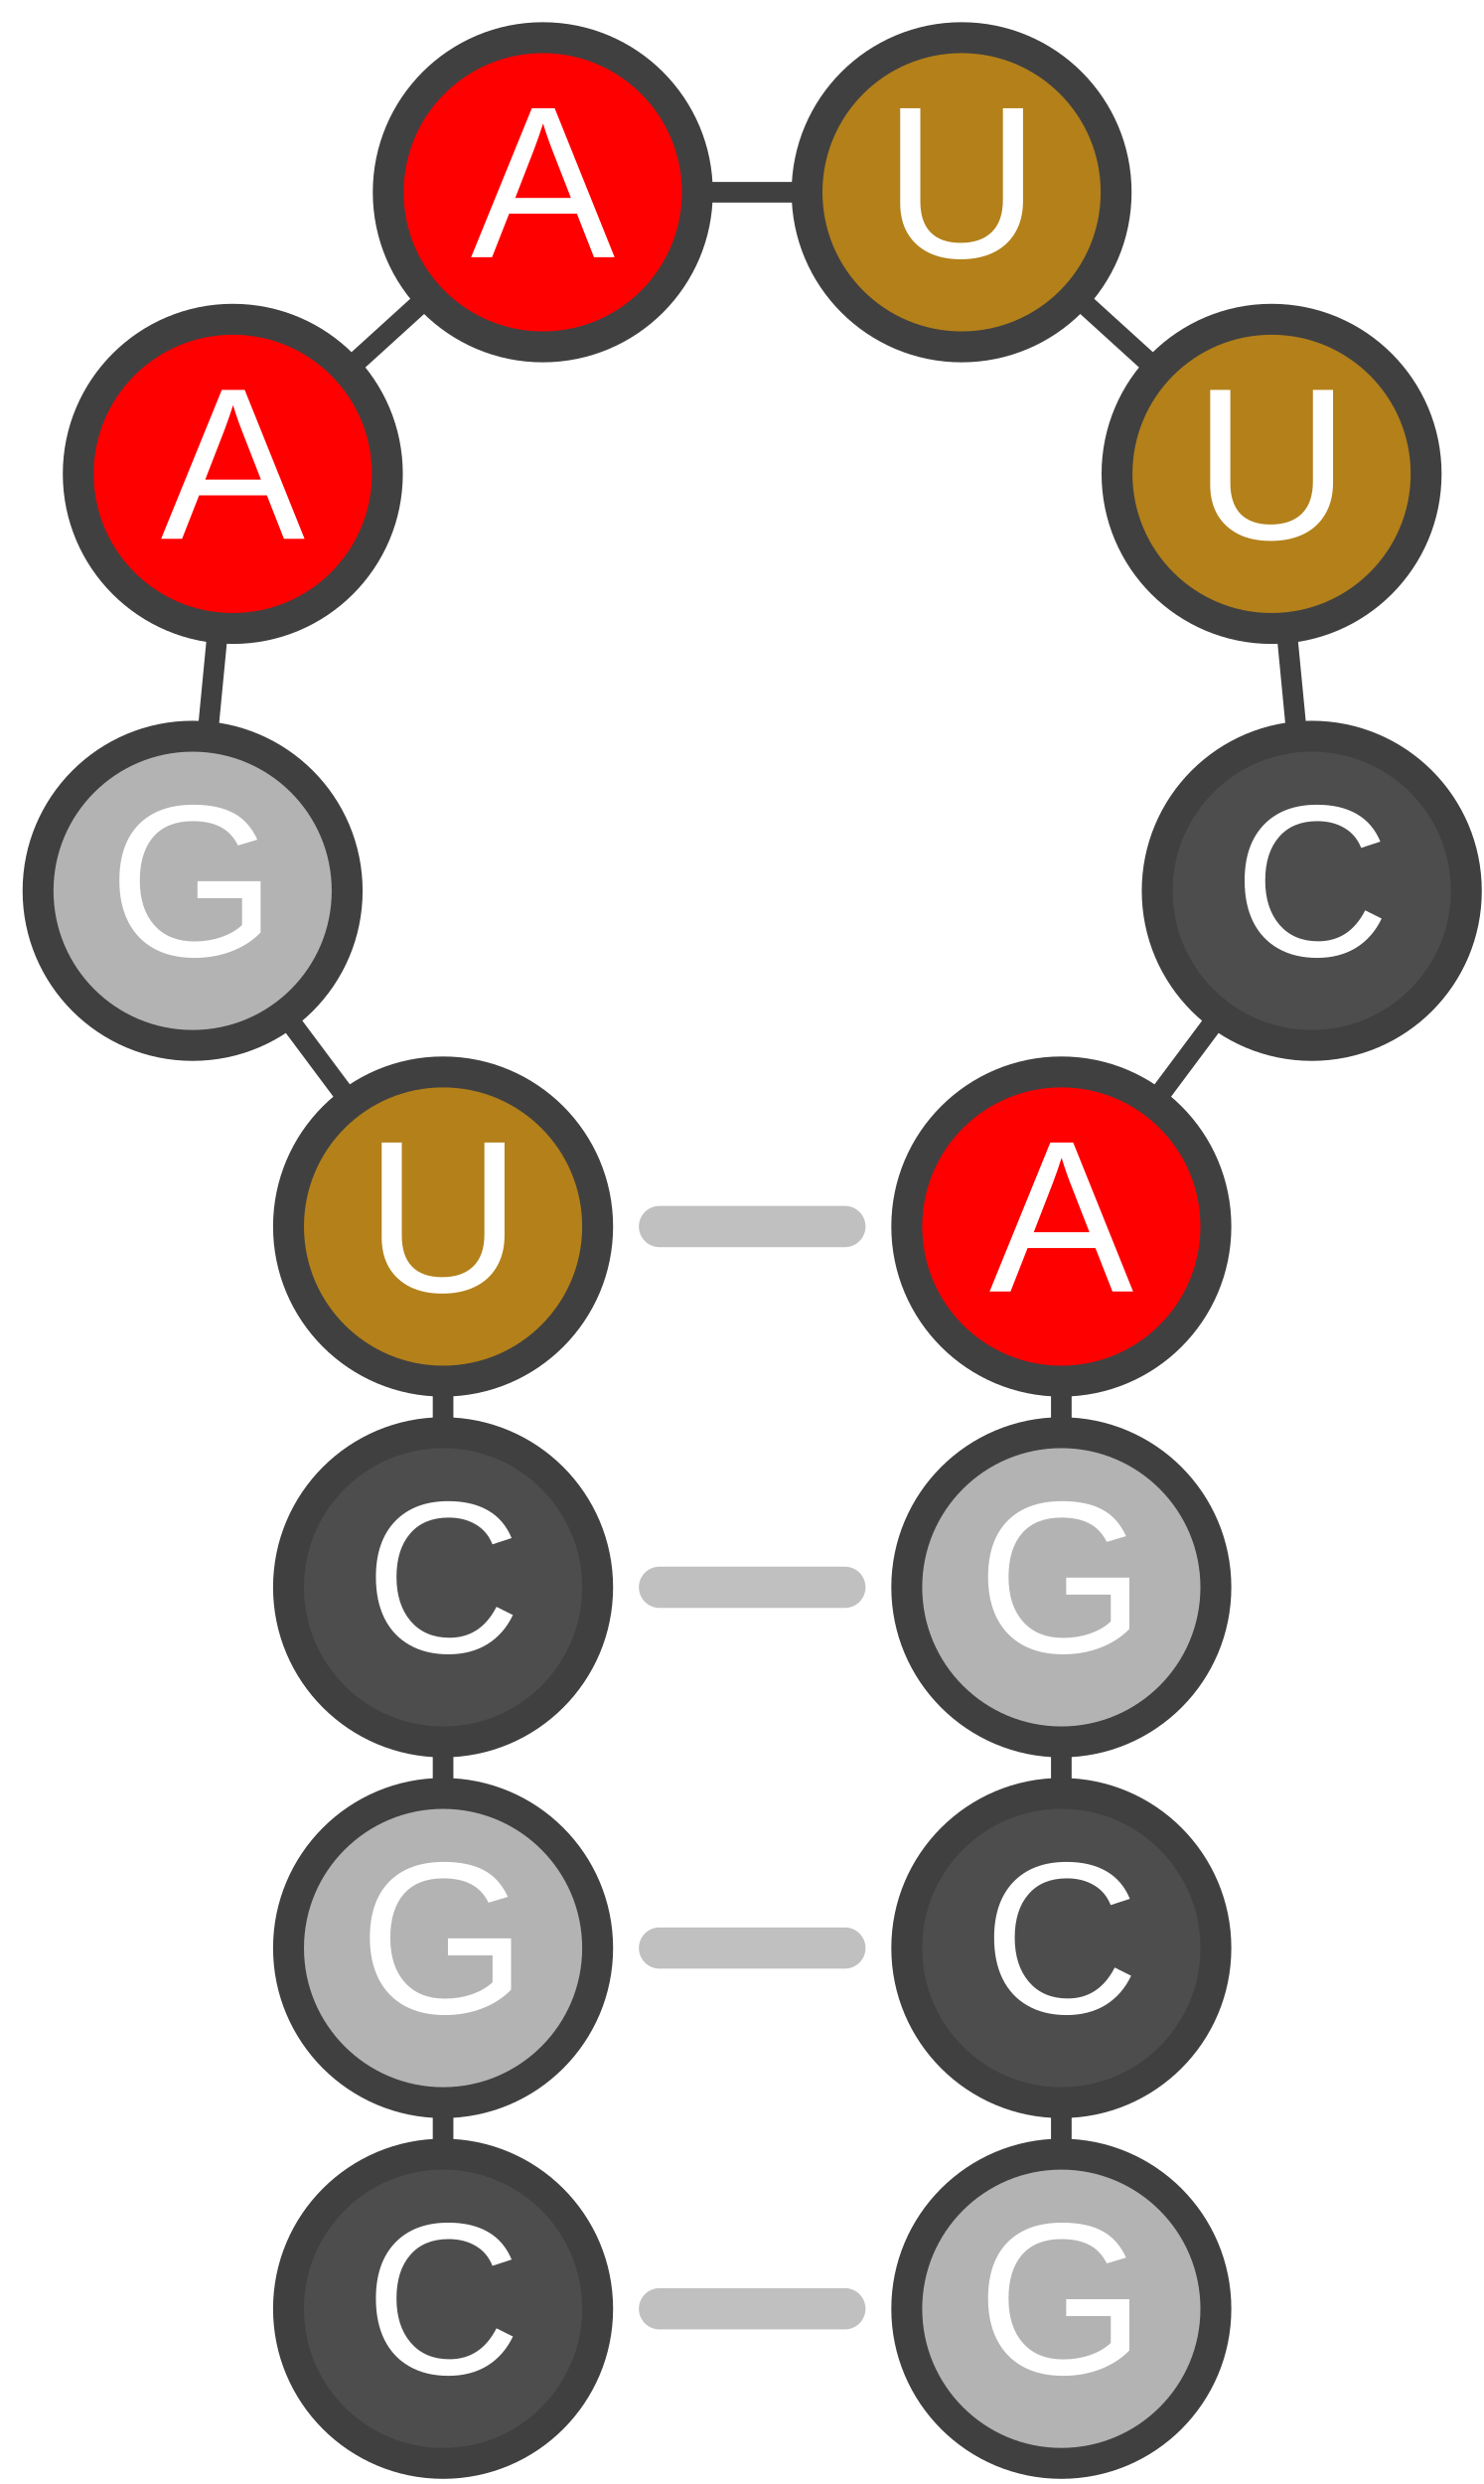
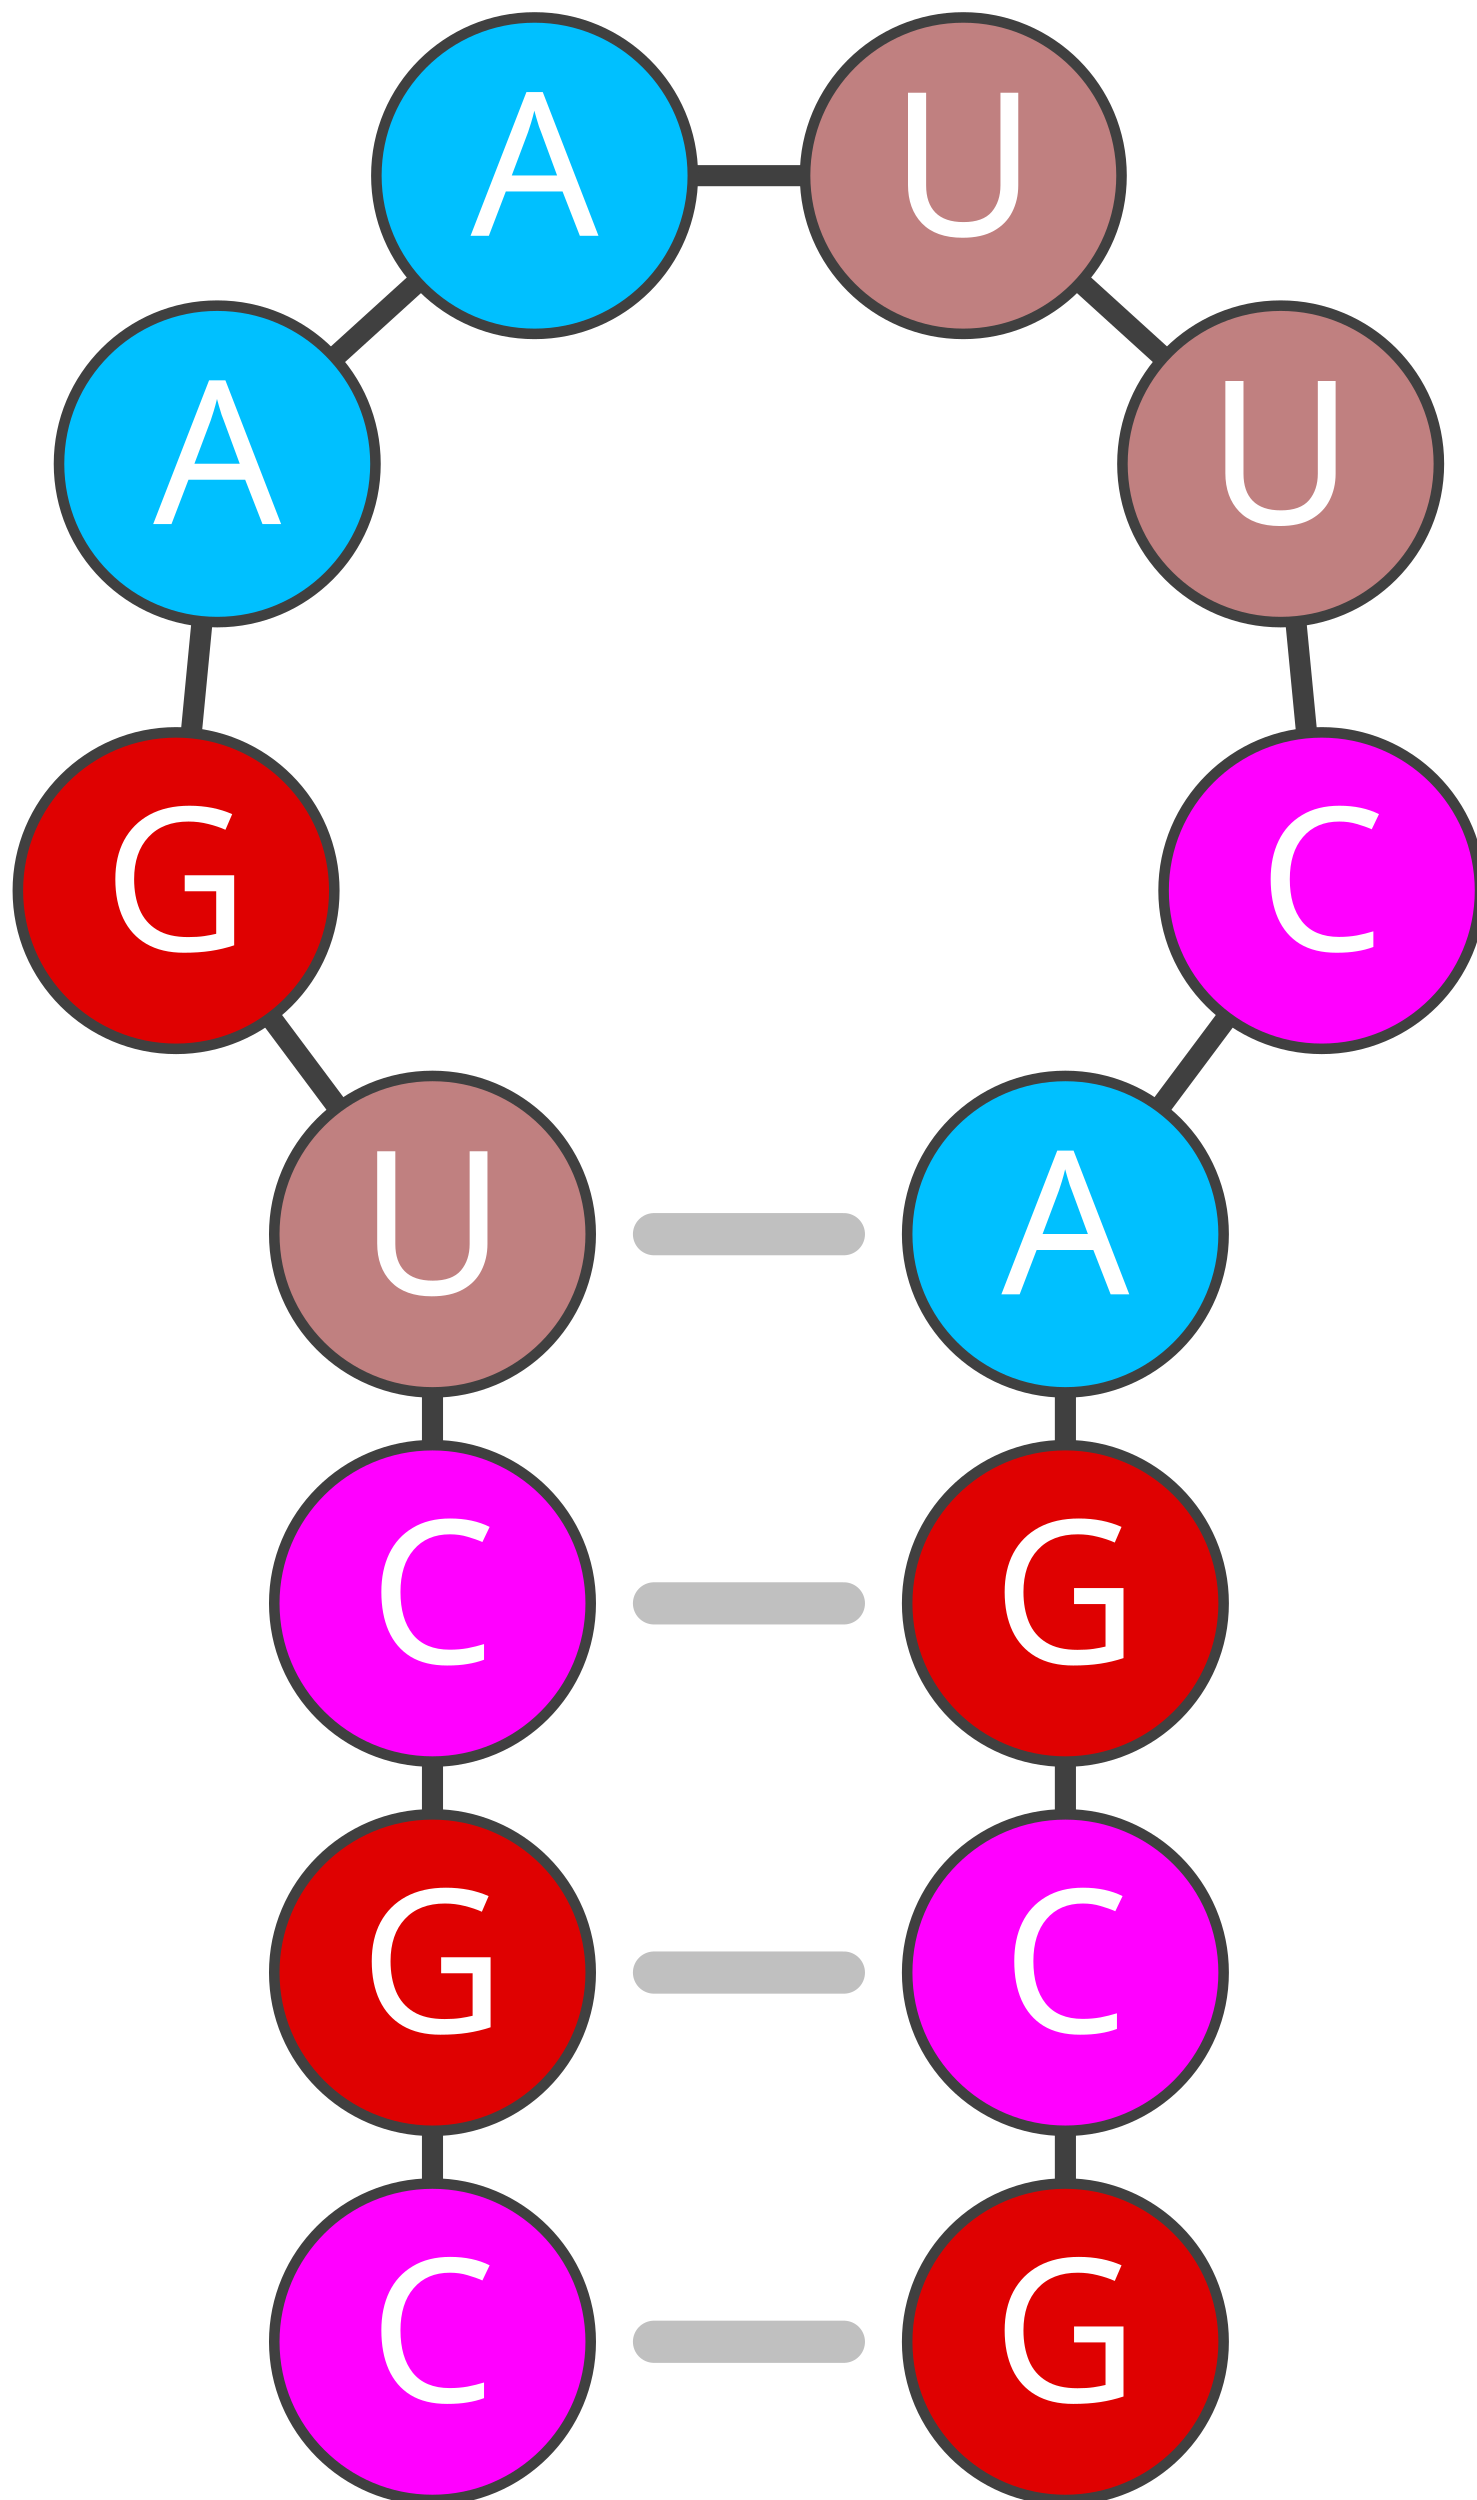
- <svg xmlns="http://www.w3.org/2000/svg" viewBox="0 0 144 241">
-   <path d="M64.0,189.0l18.0,0.0" style="fill:none;stroke:rgb(192, 192, 192);stroke-width:4;stroke-linecap:round;" />
-   <path d="M64.0,154.0l18.0,0.0" style="fill:none;stroke:rgb(192, 192, 192);stroke-width:4;stroke-linecap:round;" />
-   <path d="M64.0,224.0l18.0,0.0" style="fill:none;stroke:rgb(192, 192, 192);stroke-width:4;stroke-linecap:round;" />
-   <path d="M64.0,119.0l18.0,0.0" style="fill:none;stroke:rgb(192, 192, 192);stroke-width:4;stroke-linecap:round;" />
-   <path d="M43.0,209.0l0.0,-5.0" style="fill:none;stroke:rgb(64, 64, 64);stroke-width:2;" />
-   <path d="M43.0,174.0l0.0,-5.0" style="fill:none;stroke:rgb(64, 64, 64);stroke-width:2;" />
-   <path d="M43.0,139.0l0.0,-5.0" style="fill:none;stroke:rgb(64, 64, 64);stroke-width:2;" />
-   <path d="M34.028,106.979l-6.365,-8.528" style="fill:none;stroke:rgb(64, 64, 64);stroke-width:2;" />
-   <path d="M20.132,71.499l1.022,-10.592" style="fill:none;stroke:rgb(64, 64, 64);stroke-width:2;" />
-   <path d="M33.698,35.892l7.877,-7.154" style="fill:none;stroke:rgb(64, 64, 64);stroke-width:2;" />
-   <path d="M67.679,18.653l10.641,0.0" style="fill:none;stroke:rgb(64, 64, 64);stroke-width:2;" />
-   <path d="M104.425,28.738l7.877,7.154" style="fill:none;stroke:rgb(64, 64, 64);stroke-width:2;" />
-   <path d="M124.847,60.907l1.022,10.592" style="fill:none;stroke:rgb(64, 64, 64);stroke-width:2;" />
-   <path d="M118.337,98.451l-6.365,8.528" style="fill:none;stroke:rgb(64, 64, 64);stroke-width:2;" />
-   <path d="M103.0,134.0l0.0,5.0" style="fill:none;stroke:rgb(64, 64, 64);stroke-width:2;" />
-   <path d="M103.0,169.0l0.0,5.0" style="fill:none;stroke:rgb(64, 64, 64);stroke-width:2;" />
-   <path d="M103.0,204.0l0.0,5.0" style="fill:none;stroke:rgb(64, 64, 64);stroke-width:2;" />
+ <svg xmlns="http://www.w3.org/2000/svg" viewBox="0 0 140 237">
+   <path d="M62.0,222.0l18.0,0.0" style="fill:none;stroke:rgb(192, 192, 192);stroke-width:4;stroke-linecap:round;" />
+   <path d="M62.0,117.0l18.0,0.0" style="fill:none;stroke:rgb(192, 192, 192);stroke-width:4;stroke-linecap:round;" />
+   <path d="M62.0,187.0l18.0,0.0" style="fill:none;stroke:rgb(192, 192, 192);stroke-width:4;stroke-linecap:round;" />
+   <path d="M62.0,152.0l18.0,0.0" style="fill:none;stroke:rgb(192, 192, 192);stroke-width:4;stroke-linecap:round;" />
+   <path d="M41.0,207.0l0.0,-5.0" style="fill:none;stroke:rgb(64, 64, 64);stroke-width:2;" />
+   <path d="M41.0,172.0l0.0,-5.0" style="fill:none;stroke:rgb(64, 64, 64);stroke-width:2;" />
+   <path d="M41.0,137.0l0.0,-5.0" style="fill:none;stroke:rgb(64, 64, 64);stroke-width:2;" />
+   <path d="M32.028,104.979l-6.365,-8.528" style="fill:none;stroke:rgb(64, 64, 64);stroke-width:2;" />
+   <path d="M18.132,69.499l1.022,-10.592" style="fill:none;stroke:rgb(64, 64, 64);stroke-width:2;" />
+   <path d="M31.698,33.892l7.877,-7.154" style="fill:none;stroke:rgb(64, 64, 64);stroke-width:2;" />
+   <path d="M65.679,16.653l10.641,0.0" style="fill:none;stroke:rgb(64, 64, 64);stroke-width:2;" />
+   <path d="M102.425,26.738l7.877,7.154" style="fill:none;stroke:rgb(64, 64, 64);stroke-width:2;" />
+   <path d="M122.847,58.907l1.022,10.592" style="fill:none;stroke:rgb(64, 64, 64);stroke-width:2;" />
+   <path d="M116.337,96.451l-6.365,8.528" style="fill:none;stroke:rgb(64, 64, 64);stroke-width:2;" />
+   <path d="M101.0,132.0l0.0,5.0" style="fill:none;stroke:rgb(64, 64, 64);stroke-width:2;" />
+   <path d="M101.0,167.0l0.0,5.0" style="fill:none;stroke:rgb(64, 64, 64);stroke-width:2;" />
+   <path d="M101.0,202.0l0.0,5.0" style="fill:none;stroke:rgb(64, 64, 64);stroke-width:2;" />
  <g>
-     <circle cx="43.0" cy="224.0" r="15.0" stroke="rgb(64, 64, 64)" stroke-width="3" fill="rgb(77, 77, 77)" />
-     <text x="43.0" y="224.0" text-anchor="middle" dy=".3em" style="fill:rgb(255, 255, 255);font-family:Arial;font-size:21;">C</text>
+     <circle cx="41.0" cy="222.0" r="15.0" stroke="rgb(64, 64, 64)" stroke-width="1" fill="rgb(255, 0, 255)" />
+     <text x="41.0" y="222.0" text-anchor="middle" dy=".3em" style="fill:rgb(255, 255, 255);font-family:Futura;font-size:19;">C</text>
  </g>
  <g>
-     <circle cx="43.0" cy="189.0" r="15.0" stroke="rgb(64, 64, 64)" stroke-width="3" fill="rgb(179, 179, 179)" />
-     <text x="43.0" y="189.0" text-anchor="middle" dy=".3em" style="fill:rgb(255, 255, 255);font-family:Arial;font-size:21;">G</text>
+     <circle cx="41.0" cy="187.0" r="15.0" stroke="rgb(64, 64, 64)" stroke-width="1" fill="rgb(223, 1, 1)" />
+     <text x="41.0" y="187.0" text-anchor="middle" dy=".3em" style="fill:rgb(255, 255, 255);font-family:Futura;font-size:19;">G</text>
  </g>
  <g>
-     <circle cx="43.0" cy="154.0" r="15.0" stroke="rgb(64, 64, 64)" stroke-width="3" fill="rgb(77, 77, 77)" />
-     <text x="43.0" y="154.0" text-anchor="middle" dy=".3em" style="fill:rgb(255, 255, 255);font-family:Arial;font-size:21;">C</text>
+     <circle cx="41.0" cy="152.0" r="15.0" stroke="rgb(64, 64, 64)" stroke-width="1" fill="rgb(255, 0, 255)" />
+     <text x="41.0" y="152.0" text-anchor="middle" dy=".3em" style="fill:rgb(255, 255, 255);font-family:Futura;font-size:19;">C</text>
  </g>
  <g>
-     <circle cx="43.0" cy="119.0" r="15.0" stroke="rgb(64, 64, 64)" stroke-width="3" fill="rgb(179, 128, 26)" />
-     <text x="43.0" y="119.0" text-anchor="middle" dy=".3em" style="fill:rgb(255, 255, 255);font-family:Arial;font-size:21;">U</text>
+     <circle cx="41.0" cy="117.0" r="15.0" stroke="rgb(64, 64, 64)" stroke-width="1" fill="rgb(192, 128, 128)" />
+     <text x="41.0" y="117.0" text-anchor="middle" dy=".3em" style="fill:rgb(255, 255, 255);font-family:Futura;font-size:19;">U</text>
  </g>
  <g>
-     <circle cx="18.692" cy="86.43" r="15.0" stroke="rgb(64, 64, 64)" stroke-width="3" fill="rgb(179, 179, 179)" />
-     <text x="18.692" y="86.43" text-anchor="middle" dy=".3em" style="fill:rgb(255, 255, 255);font-family:Arial;font-size:21;">G</text>
+     <circle cx="16.692" cy="84.43" r="15.0" stroke="rgb(64, 64, 64)" stroke-width="1" fill="rgb(223, 1, 1)" />
+     <text x="16.692" y="84.43" text-anchor="middle" dy=".3em" style="fill:rgb(255, 255, 255);font-family:Futura;font-size:19;">G</text>
  </g>
  <g>
-     <circle cx="22.594" cy="45.976" r="15.0" stroke="rgb(64, 64, 64)" stroke-width="3" fill="rgb(255, 0, 0)" />
-     <text x="22.594" y="45.976" text-anchor="middle" dy=".3em" style="fill:rgb(255, 255, 255);font-family:Arial;font-size:21;">A</text>
+     <circle cx="20.594" cy="43.976" r="15.0" stroke="rgb(64, 64, 64)" stroke-width="1" fill="rgb(0, 192, 255)" />
+     <text x="20.594" y="43.976" text-anchor="middle" dy=".3em" style="fill:rgb(255, 255, 255);font-family:Futura;font-size:19;">A</text>
  </g>
  <g>
-     <circle cx="52.679" cy="18.653" r="15.0" stroke="rgb(64, 64, 64)" stroke-width="3" fill="rgb(255, 0, 0)" />
-     <text x="52.679" y="18.653" text-anchor="middle" dy=".3em" style="fill:rgb(255, 255, 255);font-family:Arial;font-size:21;">A</text>
+     <circle cx="50.679" cy="16.653" r="15.0" stroke="rgb(64, 64, 64)" stroke-width="1" fill="rgb(0, 192, 255)" />
+     <text x="50.679" y="16.653" text-anchor="middle" dy=".3em" style="fill:rgb(255, 255, 255);font-family:Futura;font-size:19;">A</text>
  </g>
  <g>
-     <circle cx="93.321" cy="18.653" r="15.0" stroke="rgb(64, 64, 64)" stroke-width="3" fill="rgb(179, 128, 26)" />
-     <text x="93.321" y="18.653" text-anchor="middle" dy=".3em" style="fill:rgb(255, 255, 255);font-family:Arial;font-size:21;">U</text>
+     <circle cx="91.321" cy="16.653" r="15.0" stroke="rgb(64, 64, 64)" stroke-width="1" fill="rgb(192, 128, 128)" />
+     <text x="91.321" y="16.653" text-anchor="middle" dy=".3em" style="fill:rgb(255, 255, 255);font-family:Futura;font-size:19;">U</text>
  </g>
  <g>
-     <circle cx="123.406" cy="45.976" r="15.0" stroke="rgb(64, 64, 64)" stroke-width="3" fill="rgb(179, 128, 26)" />
-     <text x="123.406" y="45.976" text-anchor="middle" dy=".3em" style="fill:rgb(255, 255, 255);font-family:Arial;font-size:21;">U</text>
+     <circle cx="121.406" cy="43.976" r="15.0" stroke="rgb(64, 64, 64)" stroke-width="1" fill="rgb(192, 128, 128)" />
+     <text x="121.406" y="43.976" text-anchor="middle" dy=".3em" style="fill:rgb(255, 255, 255);font-family:Futura;font-size:19;">U</text>
  </g>
  <g>
-     <circle cx="127.308" cy="86.43" r="15.0" stroke="rgb(64, 64, 64)" stroke-width="3" fill="rgb(77, 77, 77)" />
-     <text x="127.308" y="86.43" text-anchor="middle" dy=".3em" style="fill:rgb(255, 255, 255);font-family:Arial;font-size:21;">C</text>
+     <circle cx="125.308" cy="84.43" r="15.0" stroke="rgb(64, 64, 64)" stroke-width="1" fill="rgb(255, 0, 255)" />
+     <text x="125.308" y="84.43" text-anchor="middle" dy=".3em" style="fill:rgb(255, 255, 255);font-family:Futura;font-size:19;">C</text>
  </g>
  <g>
-     <circle cx="103.0" cy="119.0" r="15.0" stroke="rgb(64, 64, 64)" stroke-width="3" fill="rgb(255, 0, 0)" />
-     <text x="103.0" y="119.0" text-anchor="middle" dy=".3em" style="fill:rgb(255, 255, 255);font-family:Arial;font-size:21;">A</text>
+     <circle cx="101.0" cy="117.0" r="15.0" stroke="rgb(64, 64, 64)" stroke-width="1" fill="rgb(0, 192, 255)" />
+     <text x="101.0" y="117.0" text-anchor="middle" dy=".3em" style="fill:rgb(255, 255, 255);font-family:Futura;font-size:19;">A</text>
  </g>
  <g>
-     <circle cx="103.0" cy="154.0" r="15.0" stroke="rgb(64, 64, 64)" stroke-width="3" fill="rgb(179, 179, 179)" />
-     <text x="103.0" y="154.0" text-anchor="middle" dy=".3em" style="fill:rgb(255, 255, 255);font-family:Arial;font-size:21;">G</text>
+     <circle cx="101.0" cy="152.0" r="15.0" stroke="rgb(64, 64, 64)" stroke-width="1" fill="rgb(223, 1, 1)" />
+     <text x="101.0" y="152.0" text-anchor="middle" dy=".3em" style="fill:rgb(255, 255, 255);font-family:Futura;font-size:19;">G</text>
  </g>
  <g>
-     <circle cx="103.0" cy="189.0" r="15.0" stroke="rgb(64, 64, 64)" stroke-width="3" fill="rgb(77, 77, 77)" />
-     <text x="103.0" y="189.0" text-anchor="middle" dy=".3em" style="fill:rgb(255, 255, 255);font-family:Arial;font-size:21;">C</text>
+     <circle cx="101.0" cy="187.0" r="15.0" stroke="rgb(64, 64, 64)" stroke-width="1" fill="rgb(255, 0, 255)" />
+     <text x="101.0" y="187.0" text-anchor="middle" dy=".3em" style="fill:rgb(255, 255, 255);font-family:Futura;font-size:19;">C</text>
  </g>
  <g>
-     <circle cx="103.0" cy="224.0" r="15.0" stroke="rgb(64, 64, 64)" stroke-width="3" fill="rgb(179, 179, 179)" />
-     <text x="103.0" y="224.0" text-anchor="middle" dy=".3em" style="fill:rgb(255, 255, 255);font-family:Arial;font-size:21;">G</text>
+     <circle cx="101.0" cy="222.0" r="15.0" stroke="rgb(64, 64, 64)" stroke-width="1" fill="rgb(223, 1, 1)" />
+     <text x="101.0" y="222.0" text-anchor="middle" dy=".3em" style="fill:rgb(255, 255, 255);font-family:Futura;font-size:19;">G</text>
  </g>
</svg>
